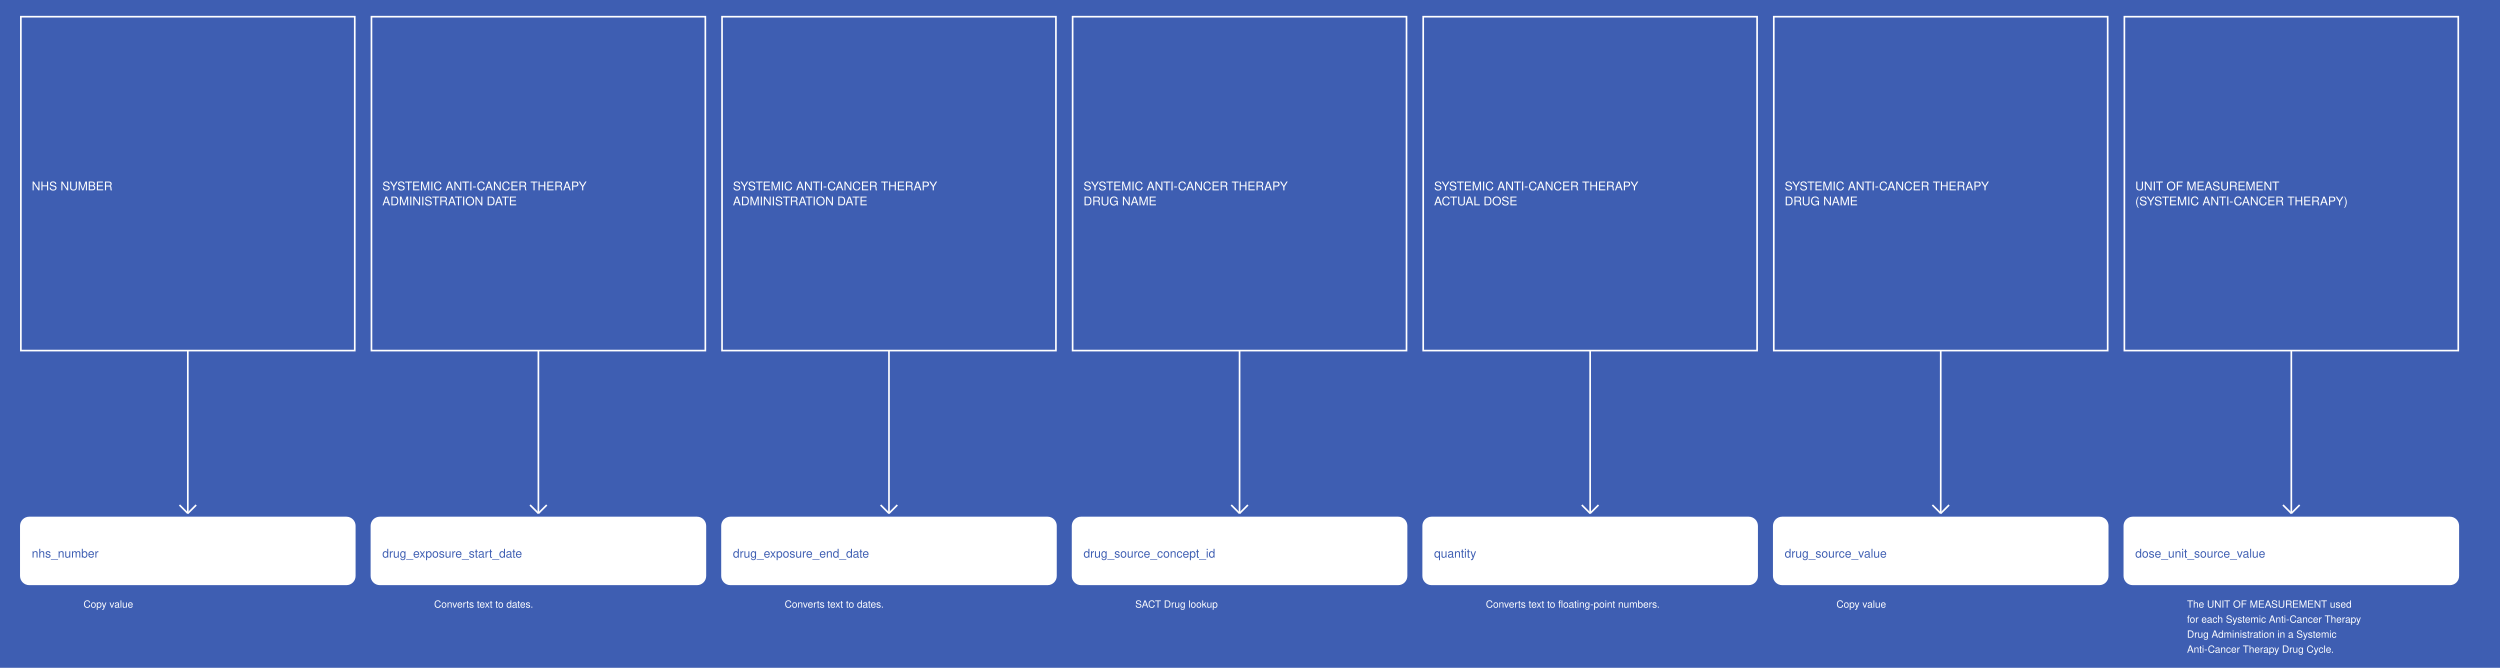
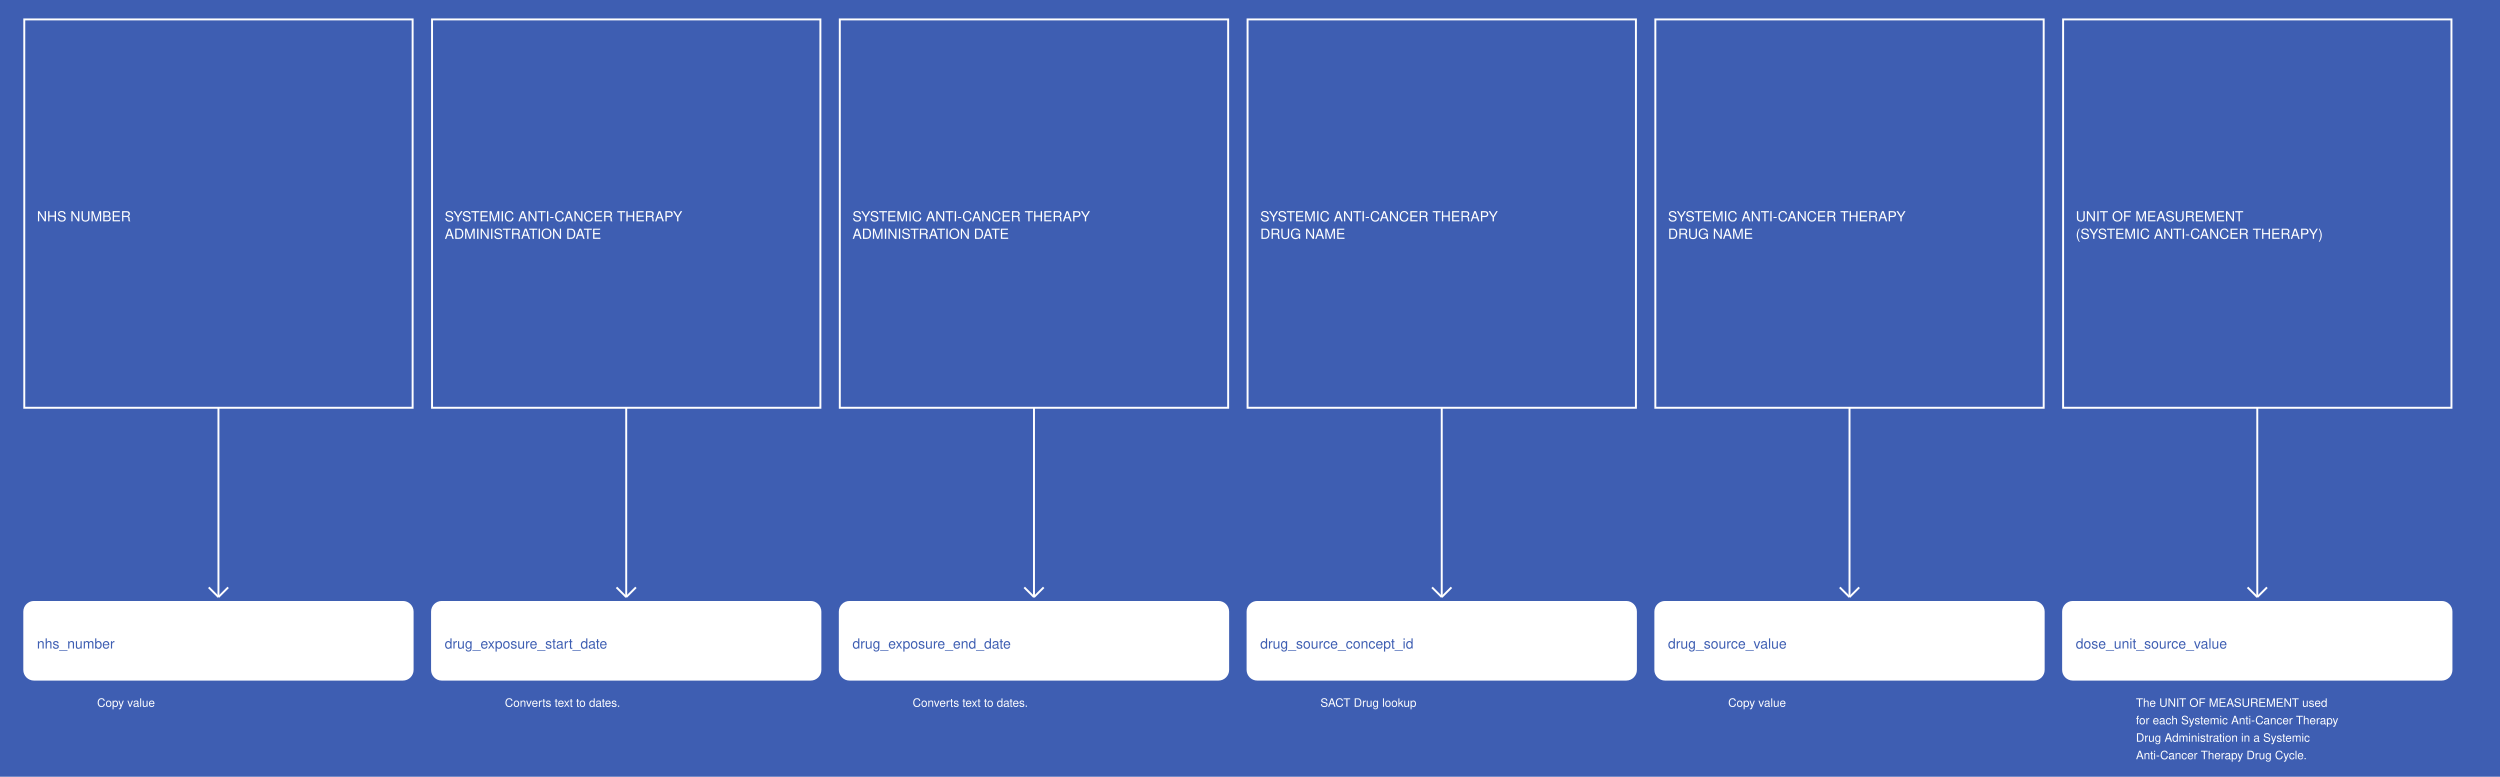
- <svg xmlns="http://www.w3.org/2000/svg" width="2995" height="800">
+ <svg xmlns="http://www.w3.org/2000/svg" width="2575" height="800">
  <rect width="100%" height="100%" fill="#3E5EB2" />
  <g>
    <rect x="25" y="20" width="400" height="400" fill="#3E5EB2" stroke="white" stroke-width="2" />
    <text x="38" y="228" fill="white" font-family="Helvetica" font-size="1.2em" text-anchor="start">NHS NUMBER</text>
  </g>
  <g>
    <line x1="225" y1="420" x2="225" y2="615" stroke="white" stroke-width="2" />
    <line x1="215" y1="605" x2="225" y2="615" stroke="white" stroke-width="2" />
    <line x1="235" y1="605" x2="225" y2="615" stroke="white" stroke-width="2" />
    <text x="100" y="728" fill="white" font-size="1em" font-family="Helvetica">Copy value</text>
  </g>
  <g>
    <rect x="25" y="620" width="400" height="80" fill="white" stroke="white" stroke-width="2" rx="10" />
    <text x="38" y="668" fill="#3E5EB2" font-family="Helvetica" font-size="1.2em" text-anchor="start">nhs_number</text>
  </g>
  <g>
    <rect x="445" y="20" width="400" height="400" fill="#3E5EB2" stroke="white" stroke-width="2" />
    <text x="458" y="228" fill="white" font-family="Helvetica" font-size="1.2em" text-anchor="start">SYSTEMIC ANTI-CANCER THERAPY</text>
    <text x="458" y="246" fill="white" font-family="Helvetica" font-size="1.2em" text-anchor="start">ADMINISTRATION DATE</text>
  </g>
  <g>
    <line x1="645" y1="420" x2="645" y2="615" stroke="white" stroke-width="2" />
    <line x1="635" y1="605" x2="645" y2="615" stroke="white" stroke-width="2" />
    <line x1="655" y1="605" x2="645" y2="615" stroke="white" stroke-width="2" />
    <text x="520" y="728" fill="white" font-size="1em" font-family="Helvetica">Converts text to dates.</text>
  </g>
  <g>
    <rect x="445" y="620" width="400" height="80" fill="white" stroke="white" stroke-width="2" rx="10" />
    <text x="458" y="668" fill="#3E5EB2" font-family="Helvetica" font-size="1.2em" text-anchor="start">drug_exposure_start_date</text>
  </g>
  <g>
    <rect x="865" y="20" width="400" height="400" fill="#3E5EB2" stroke="white" stroke-width="2" />
    <text x="878" y="228" fill="white" font-family="Helvetica" font-size="1.2em" text-anchor="start">SYSTEMIC ANTI-CANCER THERAPY</text>
    <text x="878" y="246" fill="white" font-family="Helvetica" font-size="1.2em" text-anchor="start">ADMINISTRATION DATE</text>
  </g>
  <g>
    <line x1="1065" y1="420" x2="1065" y2="615" stroke="white" stroke-width="2" />
    <line x1="1055" y1="605" x2="1065" y2="615" stroke="white" stroke-width="2" />
    <line x1="1075" y1="605" x2="1065" y2="615" stroke="white" stroke-width="2" />
    <text x="940" y="728" fill="white" font-size="1em" font-family="Helvetica">Converts text to dates.</text>
  </g>
  <g>
    <rect x="865" y="620" width="400" height="80" fill="white" stroke="white" stroke-width="2" rx="10" />
    <text x="878" y="668" fill="#3E5EB2" font-family="Helvetica" font-size="1.2em" text-anchor="start">drug_exposure_end_date</text>
  </g>
  <g>
    <rect x="1285" y="20" width="400" height="400" fill="#3E5EB2" stroke="white" stroke-width="2" />
    <text x="1298" y="228" fill="white" font-family="Helvetica" font-size="1.2em" text-anchor="start">SYSTEMIC ANTI-CANCER THERAPY</text>
    <text x="1298" y="246" fill="white" font-family="Helvetica" font-size="1.2em" text-anchor="start">DRUG NAME</text>
  </g>
  <g>
    <line x1="1485" y1="420" x2="1485" y2="615" stroke="white" stroke-width="2" />
    <line x1="1475" y1="605" x2="1485" y2="615" stroke="white" stroke-width="2" />
    <line x1="1495" y1="605" x2="1485" y2="615" stroke="white" stroke-width="2" />
    <text x="1360" y="728" fill="white" font-size="1em" font-family="Helvetica">SACT Drug lookup</text>
  </g>
  <g>
    <rect x="1285" y="620" width="400" height="80" fill="white" stroke="white" stroke-width="2" rx="10" />
    <text x="1298" y="668" fill="#3E5EB2" font-family="Helvetica" font-size="1.2em" text-anchor="start">drug_source_concept_id</text>
  </g>
  <g>
    <rect x="1705" y="20" width="400" height="400" fill="#3E5EB2" stroke="white" stroke-width="2" />
    <text x="1718" y="228" fill="white" font-family="Helvetica" font-size="1.2em" text-anchor="start">SYSTEMIC ANTI-CANCER THERAPY</text>
-     <text x="1718" y="246" fill="white" font-family="Helvetica" font-size="1.2em" text-anchor="start">ACTUAL DOSE</text>
+     <text x="1718" y="246" fill="white" font-family="Helvetica" font-size="1.2em" text-anchor="start">DRUG NAME</text>
  </g>
  <g>
    <line x1="1905" y1="420" x2="1905" y2="615" stroke="white" stroke-width="2" />
    <line x1="1895" y1="605" x2="1905" y2="615" stroke="white" stroke-width="2" />
    <line x1="1915" y1="605" x2="1905" y2="615" stroke="white" stroke-width="2" />
-     <text x="1780" y="728" fill="white" font-size="1em" font-family="Helvetica">Converts text to floating-point numbers.</text>
+     <text x="1780" y="728" fill="white" font-size="1em" font-family="Helvetica">Copy value</text>
  </g>
  <g>
    <rect x="1705" y="620" width="400" height="80" fill="white" stroke="white" stroke-width="2" rx="10" />
-     <text x="1718" y="668" fill="#3E5EB2" font-family="Helvetica" font-size="1.2em" text-anchor="start">quantity</text>
+     <text x="1718" y="668" fill="#3E5EB2" font-family="Helvetica" font-size="1.2em" text-anchor="start">drug_source_value</text>
  </g>
  <g>
    <rect x="2125" y="20" width="400" height="400" fill="#3E5EB2" stroke="white" stroke-width="2" />
-     <text x="2138" y="228" fill="white" font-family="Helvetica" font-size="1.2em" text-anchor="start">SYSTEMIC ANTI-CANCER THERAPY</text>
-     <text x="2138" y="246" fill="white" font-family="Helvetica" font-size="1.2em" text-anchor="start">DRUG NAME</text>
+     <text x="2138" y="228" fill="white" font-family="Helvetica" font-size="1.2em" text-anchor="start">UNIT OF MEASUREMENT</text>
+     <text x="2138" y="246" fill="white" font-family="Helvetica" font-size="1.2em" text-anchor="start">(SYSTEMIC ANTI-CANCER THERAPY)</text>
  </g>
  <g>
    <line x1="2325" y1="420" x2="2325" y2="615" stroke="white" stroke-width="2" />
    <line x1="2315" y1="605" x2="2325" y2="615" stroke="white" stroke-width="2" />
    <line x1="2335" y1="605" x2="2325" y2="615" stroke="white" stroke-width="2" />
-     <text x="2200" y="728" fill="white" font-size="1em" font-family="Helvetica">Copy value</text>
+     <text x="2200" y="728" fill="white" font-size="1em" font-family="Helvetica">The UNIT OF MEASUREMENT used</text>
+     <text x="2200" y="746" fill="white" font-size="1em" font-family="Helvetica">for each Systemic Anti-Cancer Therapy</text>
+     <text x="2200" y="764" fill="white" font-size="1em" font-family="Helvetica">Drug Administration in a Systemic</text>
+     <text x="2200" y="782" fill="white" font-size="1em" font-family="Helvetica">Anti-Cancer Therapy Drug Cycle.</text>
  </g>
  <g>
    <rect x="2125" y="620" width="400" height="80" fill="white" stroke="white" stroke-width="2" rx="10" />
-     <text x="2138" y="668" fill="#3E5EB2" font-family="Helvetica" font-size="1.2em" text-anchor="start">drug_source_value</text>
-   </g>
-   <g>
-     <rect x="2545" y="20" width="400" height="400" fill="#3E5EB2" stroke="white" stroke-width="2" />
-     <text x="2558" y="228" fill="white" font-family="Helvetica" font-size="1.2em" text-anchor="start">UNIT OF MEASUREMENT</text>
-     <text x="2558" y="246" fill="white" font-family="Helvetica" font-size="1.2em" text-anchor="start">(SYSTEMIC ANTI-CANCER THERAPY)</text>
-   </g>
-   <g>
-     <line x1="2745" y1="420" x2="2745" y2="615" stroke="white" stroke-width="2" />
-     <line x1="2735" y1="605" x2="2745" y2="615" stroke="white" stroke-width="2" />
-     <line x1="2755" y1="605" x2="2745" y2="615" stroke="white" stroke-width="2" />
-     <text x="2620" y="728" fill="white" font-size="1em" font-family="Helvetica">The UNIT OF MEASUREMENT used</text>
-     <text x="2620" y="746" fill="white" font-size="1em" font-family="Helvetica">for each Systemic Anti-Cancer Therapy</text>
-     <text x="2620" y="764" fill="white" font-size="1em" font-family="Helvetica">Drug Administration in a Systemic</text>
-     <text x="2620" y="782" fill="white" font-size="1em" font-family="Helvetica">Anti-Cancer Therapy Drug Cycle.</text>
-   </g>
-   <g>
-     <rect x="2545" y="620" width="400" height="80" fill="white" stroke="white" stroke-width="2" rx="10" />
-     <text x="2558" y="668" fill="#3E5EB2" font-family="Helvetica" font-size="1.2em" text-anchor="start">dose_unit_source_value</text>
+     <text x="2138" y="668" fill="#3E5EB2" font-family="Helvetica" font-size="1.2em" text-anchor="start">dose_unit_source_value</text>
  </g>
</svg>
